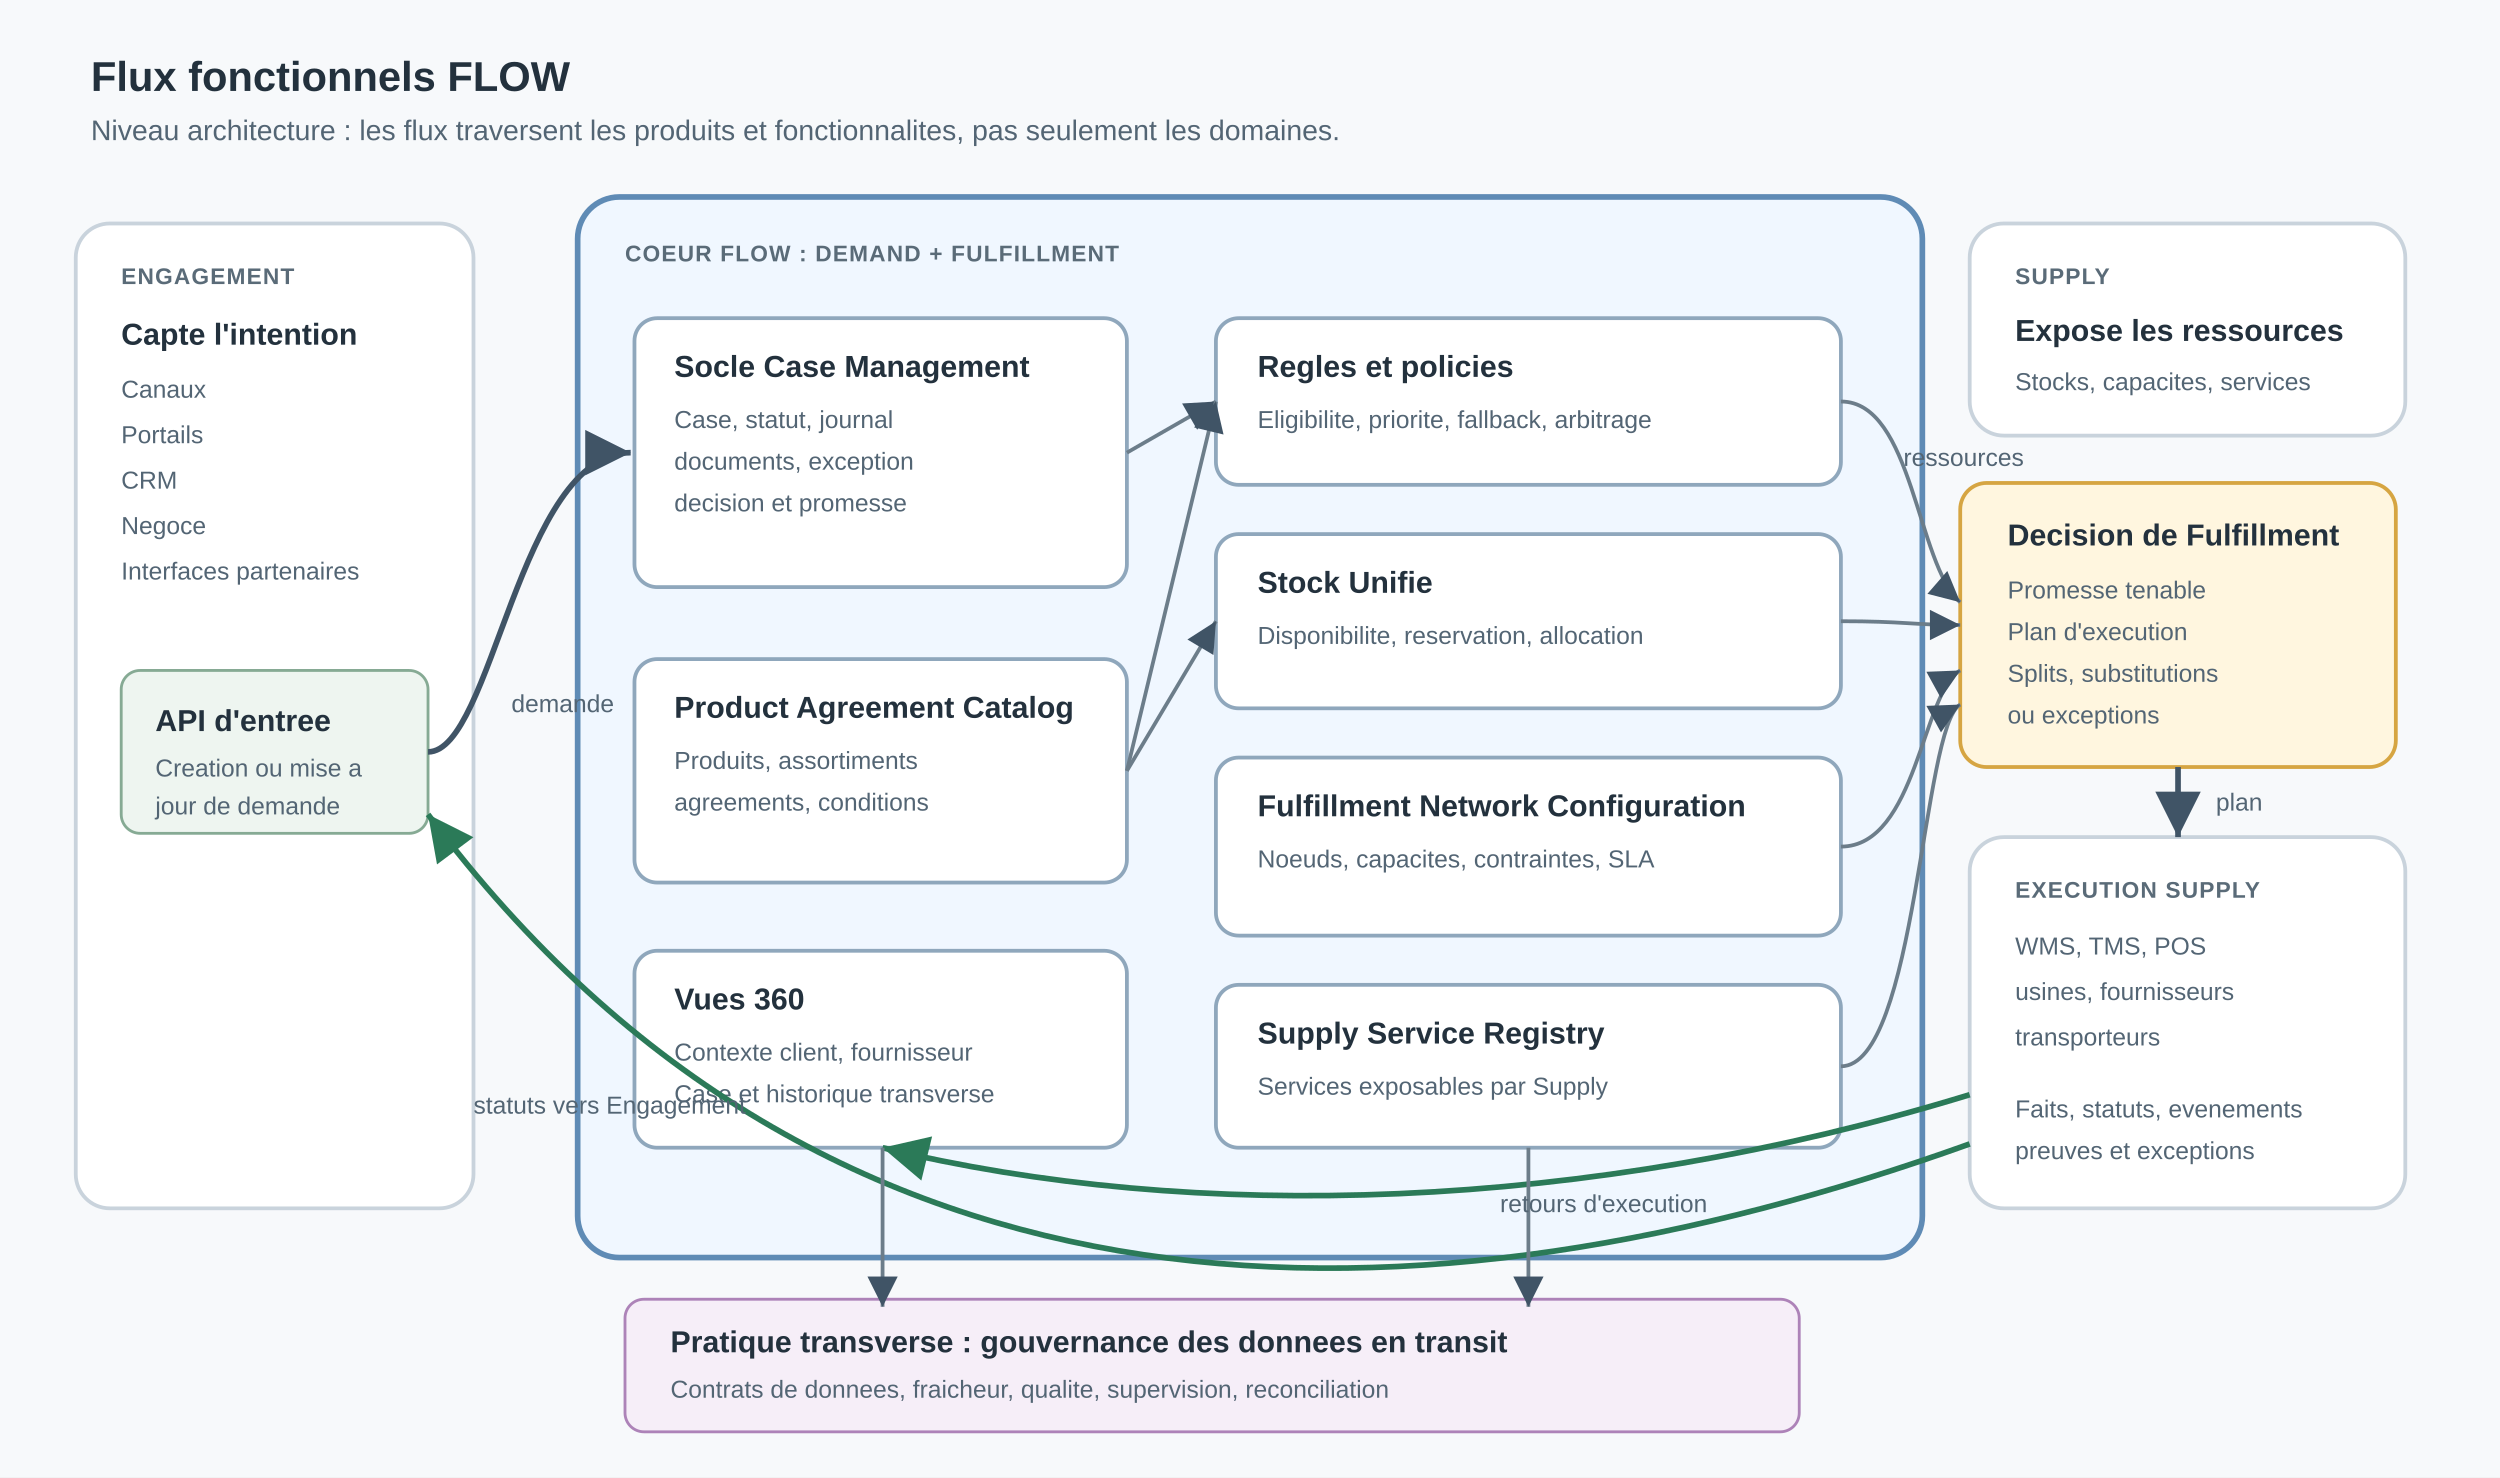
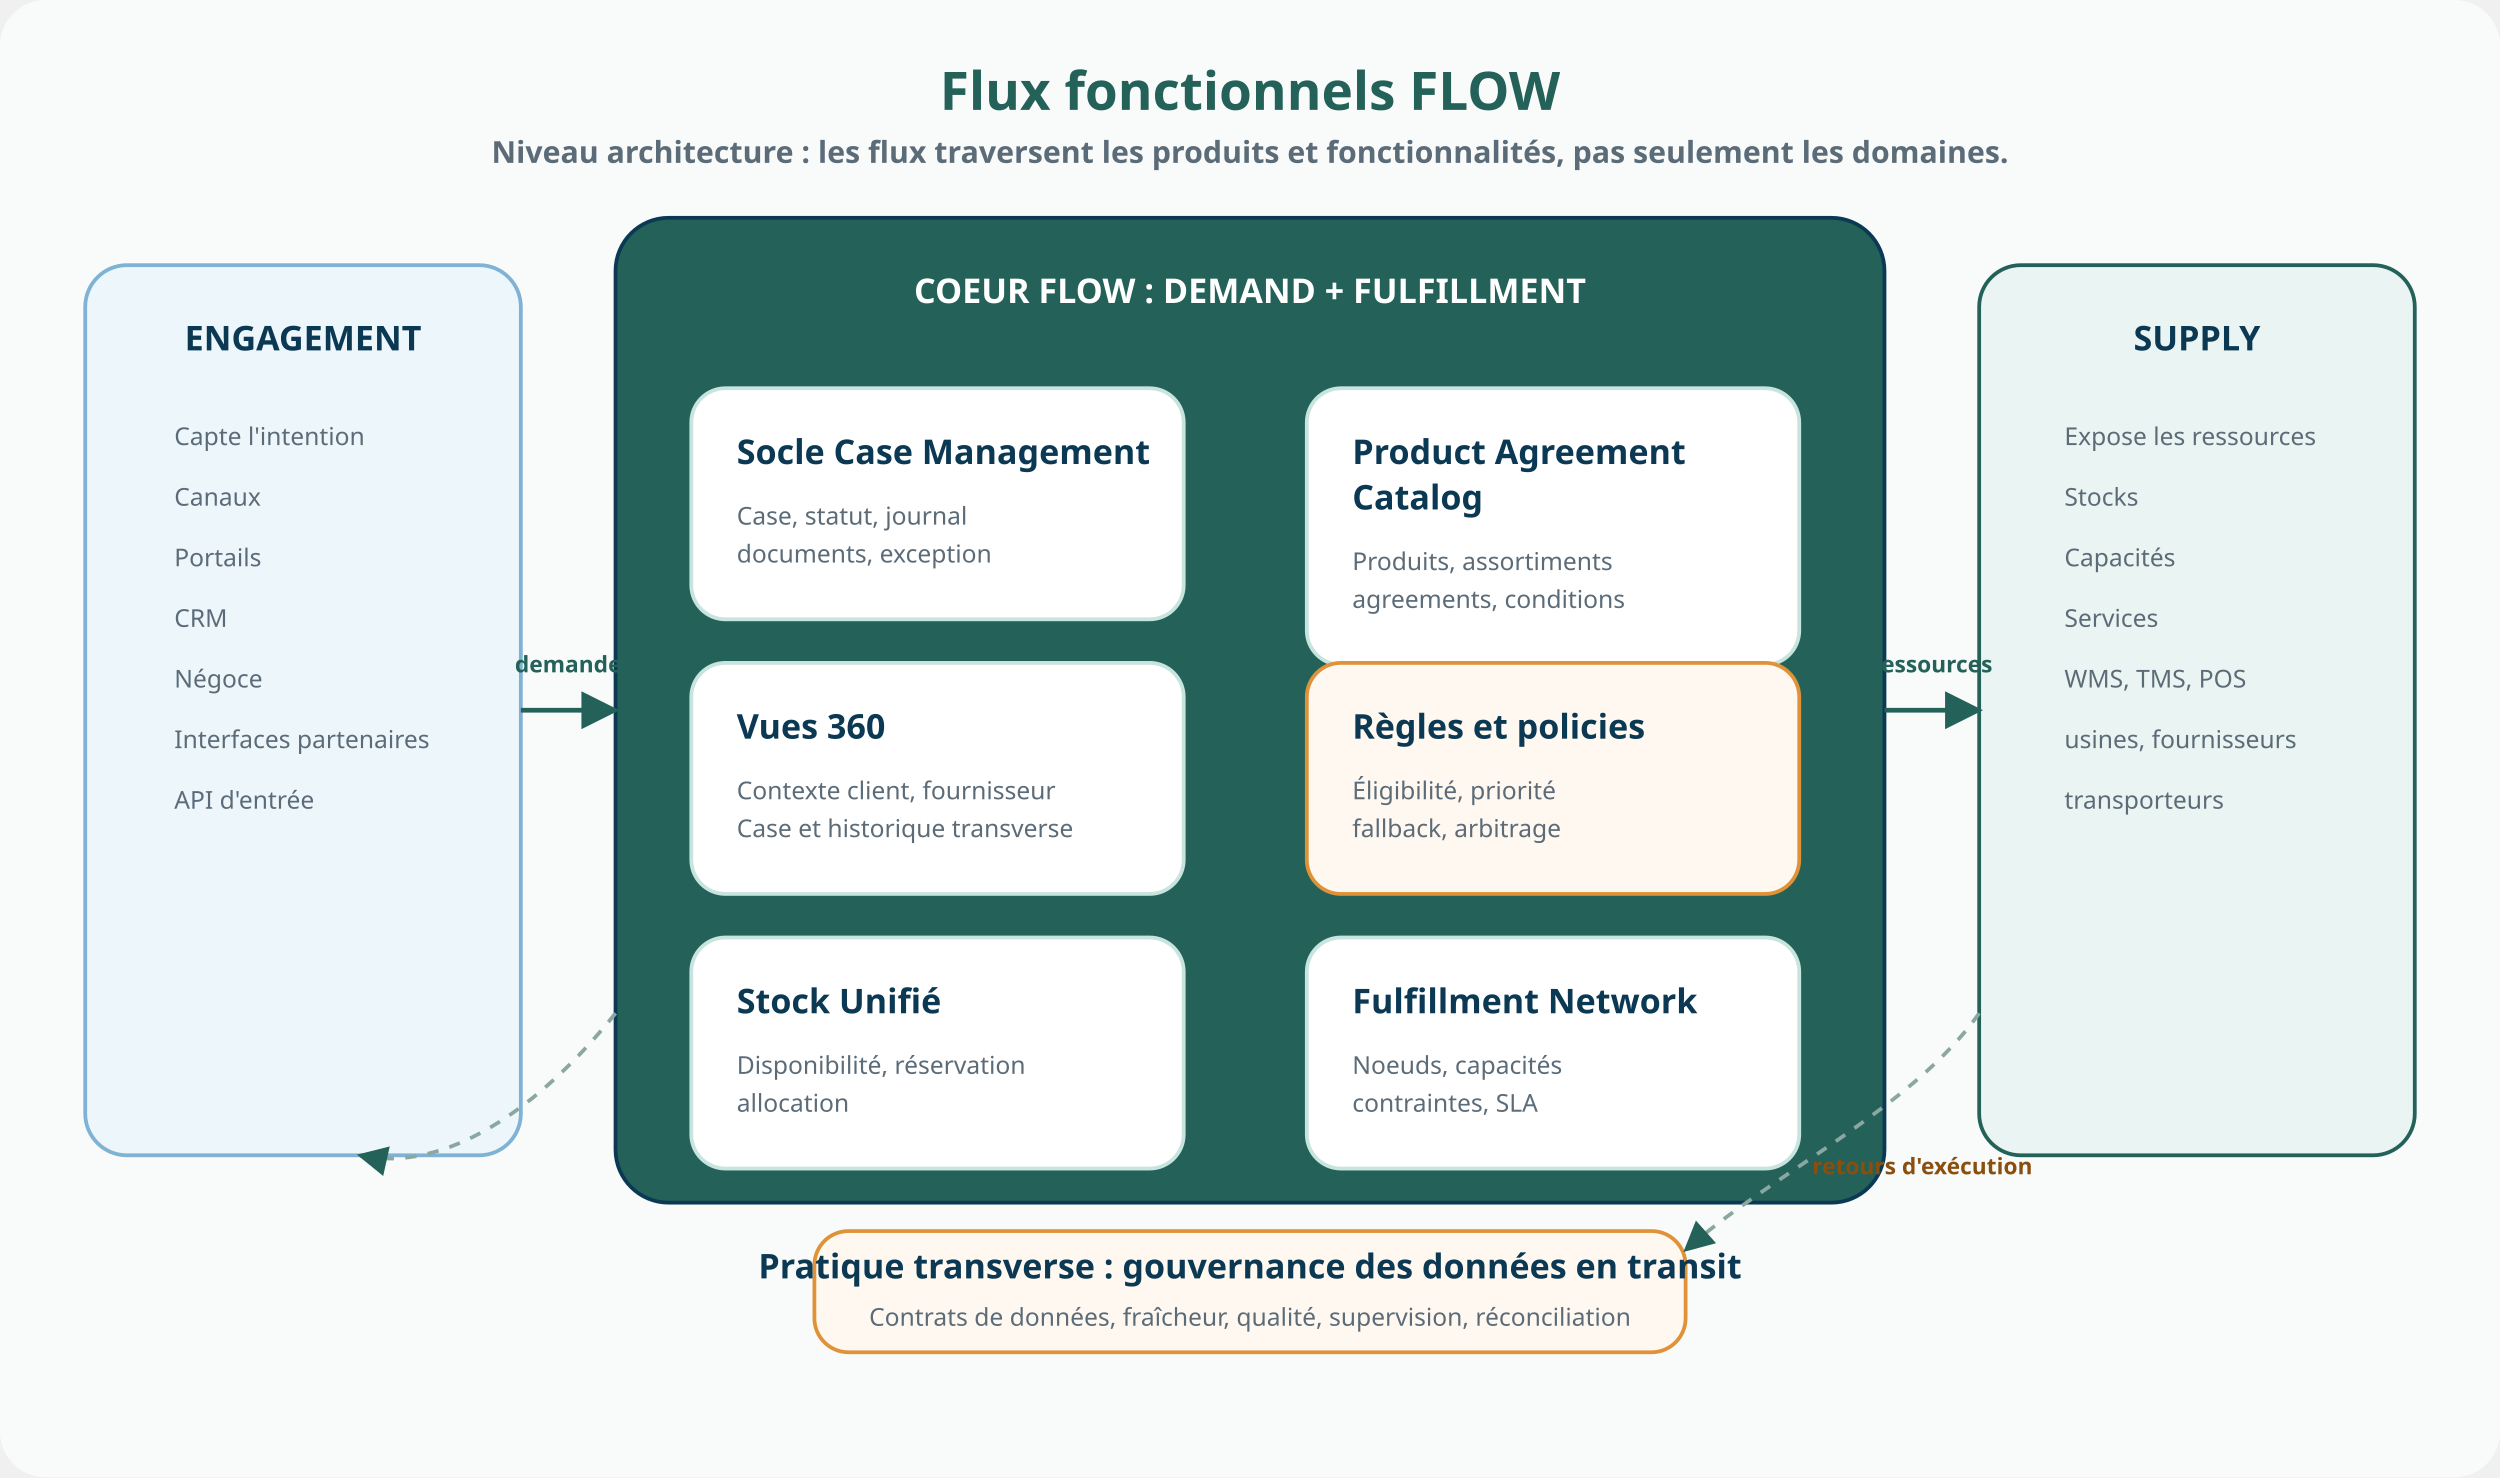
<svg xmlns="http://www.w3.org/2000/svg" width="1320" height="780" viewBox="0 0 1320 780" preserveAspectRatio="xMidYMid meet" role="img" aria-labelledby="title desc">
  <defs>
-     <marker id="arrow" markerWidth="12" markerHeight="12" refX="10" refY="6" orient="auto" markerUnits="strokeWidth">
-       <path d="M2,2 L10,6 L2,10 Z" fill="#405466" />
+     <style>
+       .bg{fill:#f8fbfa}.panel{fill:#fff;stroke:#c7e4de;stroke-width:2}.panelSoft{fill:#eaf4f2;stroke:#236159;stroke-width:2}.accent{fill:#fff8f0;stroke:#e09238;stroke-width:2}.amber{fill:#fff8f0;stroke:#e09238;stroke-width:2}.green{fill:#eaf4f2;stroke:#236159;stroke-width:2}.blue{fill:#edf6fb;stroke:#7fb2d4;stroke-width:2}.purple{fill:#f4f0fb;stroke:#a98bd3;stroke-width:2}.grey{fill:#f4f6f8;stroke:#cbd5e1;stroke-width:2}.red{fill:#fff0ef;stroke:#d98b7d;stroke-width:2}.core{fill:#236159;stroke:#0b3954;stroke-width:2}.dark{fill:#0b3954;stroke:#052437;stroke-width:2}.title{font:700 28px Aptos,Calibri,Segoe UI,sans-serif;fill:#236159}.subtitle{font:600 16px Aptos,Calibri,Segoe UI,sans-serif;fill:#5b6b78}.h{font:700 18px Aptos,Calibri,Segoe UI,sans-serif;fill:#0b3954}.hWhite{font:700 18px Aptos,Calibri,Segoe UI,sans-serif;fill:#fff}.txt{font:500 15px Aptos,Calibri,Segoe UI,sans-serif;fill:#1e293b}.small{font:500 13px Aptos,Calibri,Segoe UI,sans-serif;fill:#5b6b78}.smallWhite{font:500 13px Aptos,Calibri,Segoe UI,sans-serif;fill:#eaf4f2}.pill{fill:#eaf4f2;stroke:#c7e4de;stroke-width:1.5}.pillAccent{fill:#fff8f0;stroke:#e09238;stroke-width:1.5}.pillText{font:700 12px Aptos,Calibri,Segoe UI,sans-serif;fill:#0b3954}.pillAccentText{font:700 12px Aptos,Calibri,Segoe UI,sans-serif;fill:#8a4f0f}.arrow{stroke:#236159;stroke-width:2.5;fill:none;marker-end:url(#arrow)}.arrowAccent{stroke:#e09238;stroke-width:2.5;fill:none;marker-end:url(#arrowAccent)}.arrowSoft{stroke:#8aa7a1;stroke-width:2;fill:none;stroke-dasharray:6 6;marker-end:url(#arrow)}.dash{stroke-dasharray:6 6}.label{font:700 12px Aptos,Calibri,Segoe UI,sans-serif;fill:#236159}.labelAccent{font:700 12px Aptos,Calibri,Segoe UI,sans-serif;fill:#8a4f0f}.num{font:800 20px Aptos,Calibri,Segoe UI,sans-serif;fill:#e09238}
+     </style>
+     <marker id="arrow" viewBox="0 0 10 10" refX="9" refY="5" markerWidth="8" markerHeight="8" orient="auto-start-reverse">
+       <path d="M0,0 L10,5 L0,10 z" fill="#236159" />
    </marker>
-     <marker id="arrow-green" markerWidth="12" markerHeight="12" refX="10" refY="6" orient="auto" markerUnits="strokeWidth">
-       <path d="M2,2 L10,6 L2,10 Z" fill="#2b7a58" />
+     <marker id="arrowAccent" viewBox="0 0 10 10" refX="9" refY="5" markerWidth="8" markerHeight="8" orient="auto-start-reverse">
+       <path d="M0,0 L10,5 L0,10 z" fill="#e09238" />
    </marker>
-     <style>
-       .bg { fill: #f7f9fb; }
-       .domain { fill: #ffffff; stroke: #c9d3dc; stroke-width: 2; rx: 18; }
-       .flow-core { fill: #f0f7ff; stroke: #5f8bb5; stroke-width: 3; rx: 22; }
-       .product { fill: #ffffff; stroke: #8fa7bc; stroke-width: 2; rx: 12; }
-       .feature { fill: #eef5f0; stroke: #86aa94; stroke-width: 1.5; rx: 10; }
-       .decision { fill: #fff6df; stroke: #d6a542; stroke-width: 2; rx: 14; }
-       .data { fill: #f6eef8; stroke: #ad83b8; stroke-width: 1.5; rx: 10; }
-       .feedback { fill: none; stroke: #2b7a58; stroke-width: 3; marker-end: url(#arrow-green); }
-       .arrow { fill: none; stroke: #405466; stroke-width: 3; marker-end: url(#arrow); }
-       .thin { fill: none; stroke: #6c7d8a; stroke-width: 2; marker-end: url(#arrow); }
-       .label { font: 700 22px Arial, Helvetica, sans-serif; fill: #23313d; }
-       .sub { font: 400 15px Arial, Helvetica, sans-serif; fill: #536574; }
-       .small { font: 400 13px Arial, Helvetica, sans-serif; fill: #536574; }
-       .box-title { font: 700 16px Arial, Helvetica, sans-serif; fill: #23313d; }
-       .box-text { font: 400 13px Arial, Helvetica, sans-serif; fill: #536574; }
-       .badge { font: 700 12px Arial, Helvetica, sans-serif; fill: #5a6b78; letter-spacing: .6px; }
-     </style>
  </defs>
-   <rect class="bg" x="0" y="0" width="1320" height="780" />
-   <text class="label" x="48" y="48">Flux fonctionnels FLOW</text>
-   <text class="sub" x="48" y="74">Niveau architecture : les flux traversent les produits et fonctionnalites, pas seulement les domaines.</text>
-   <rect class="domain" x="40" y="118" width="210" height="520" />
-   <text class="badge" x="64" y="150">ENGAGEMENT</text>
-   <text class="box-title" x="64" y="182">Capte l'intention</text>
-   <text class="box-text" x="64" y="210">Canaux</text>
-   <text class="box-text" x="64" y="234">Portails</text>
-   <text class="box-text" x="64" y="258">CRM</text>
-   <text class="box-text" x="64" y="282">Negoce</text>
-   <text class="box-text" x="64" y="306">Interfaces partenaires</text>
-   <rect class="feature" x="64" y="354" width="162" height="86" />
-   <text class="box-title" x="82" y="386">API d'entree</text>
-   <text class="box-text" x="82" y="410">Creation ou mise a</text>
-   <text class="box-text" x="82" y="430">jour de demande</text>
-   <rect class="flow-core" x="305" y="104" width="710" height="560" />
-   <text class="badge" x="330" y="138">COEUR FLOW : DEMAND + FULFILLMENT</text>
-   <rect class="product" x="335" y="168" width="260" height="142" />
-   <text class="box-title" x="356" y="199">Socle Case Management</text>
-   <text class="box-text" x="356" y="226">Case, statut, journal</text>
-   <text class="box-text" x="356" y="248">documents, exception</text>
-   <text class="box-text" x="356" y="270">decision et promesse</text>
-   <rect class="product" x="335" y="348" width="260" height="118" />
-   <text class="box-title" x="356" y="379">Product Agreement Catalog</text>
-   <text class="box-text" x="356" y="406">Produits, assortiments</text>
-   <text class="box-text" x="356" y="428">agreements, conditions</text>
-   <rect class="product" x="335" y="502" width="260" height="104" />
-   <text class="box-title" x="356" y="533">Vues 360</text>
-   <text class="box-text" x="356" y="560">Contexte client, fournisseur</text>
-   <text class="box-text" x="356" y="582">Case et historique transverse</text>
-   <rect class="product" x="642" y="168" width="330" height="88" />
-   <text class="box-title" x="664" y="199">Regles et policies</text>
-   <text class="box-text" x="664" y="226">Eligibilite, priorite, fallback, arbitrage</text>
-   <rect class="product" x="642" y="282" width="330" height="92" />
-   <text class="box-title" x="664" y="313">Stock Unifie</text>
-   <text class="box-text" x="664" y="340">Disponibilite, reservation, allocation</text>
-   <rect class="product" x="642" y="400" width="330" height="94" />
-   <text class="box-title" x="664" y="431">Fulfillment Network Configuration</text>
-   <text class="box-text" x="664" y="458">Noeuds, capacites, contraintes, SLA</text>
-   <rect class="product" x="642" y="520" width="330" height="86" />
-   <text class="box-title" x="664" y="551">Supply Service Registry</text>
-   <text class="box-text" x="664" y="578">Services exposables par Supply</text>
-   <rect class="decision" x="1035" y="255" width="230" height="150" />
-   <text class="box-title" x="1060" y="288">Decision de Fulfillment</text>
-   <text class="box-text" x="1060" y="316">Promesse tenable</text>
-   <text class="box-text" x="1060" y="338">Plan d'execution</text>
-   <text class="box-text" x="1060" y="360">Splits, substitutions</text>
-   <text class="box-text" x="1060" y="382">ou exceptions</text>
-   <rect class="domain" x="1040" y="118" width="230" height="112" />
-   <text class="badge" x="1064" y="150">SUPPLY</text>
-   <text class="box-title" x="1064" y="180">Expose les ressources</text>
-   <text class="box-text" x="1064" y="206">Stocks, capacites, services</text>
-   <rect class="domain" x="1040" y="442" width="230" height="196" />
-   <text class="badge" x="1064" y="474">EXECUTION SUPPLY</text>
-   <text class="box-text" x="1064" y="504">WMS, TMS, POS</text>
-   <text class="box-text" x="1064" y="528">usines, fournisseurs</text>
-   <text class="box-text" x="1064" y="552">transporteurs</text>
-   <text class="box-text" x="1064" y="590">Faits, statuts, evenements</text>
-   <text class="box-text" x="1064" y="612">preuves et exceptions</text>
-   <rect class="data" x="330" y="686" width="620" height="70" />
-   <text class="box-title" x="354" y="714">Pratique transverse : gouvernance des donnees en transit</text>
-   <text class="box-text" x="354" y="738">Contrats de donnees, fraicheur, qualite, supervision, reconciliation</text>
-   <path class="arrow" d="M226 397 C260 397 274 239 333 239" />
-   <path class="thin" d="M595 239 L642 212" />
-   <path class="thin" d="M595 407 L642 212" />
-   <path class="thin" d="M595 407 L642 328" />
-   <path class="thin" d="M972 212 C1010 212 1012 298 1035 318" />
-   <path class="thin" d="M972 328 C1005 328 1010 330 1035 330" />
-   <path class="thin" d="M972 447 C1012 447 1015 365 1035 354" />
-   <path class="thin" d="M972 563 C1012 563 1015 383 1035 372" />
-   <path class="arrow" d="M1150 405 L1150 442" />
-   <path class="feedback" d="M1040 578 C838 640 630 646 466 606" />
-   <path class="feedback" d="M1040 604 C750 708 438 714 226 430" />
-   <path class="thin" d="M466 606 L466 690" />
-   <path class="thin" d="M807 606 L807 690" />
-   <text class="small" x="270" y="376">demande</text>
-   <text class="small" x="1005" y="246">ressources</text>
-   <text class="small" x="1170" y="428">plan</text>
-   <text class="small" x="792" y="640">retours d'execution</text>
-   <text class="small" x="250" y="588">statuts vers Engagement</text>
+   <rect class="bg" x="0" y="0" width="1320" height="780" rx="24" />
+   <text class="title" x="660" y="58" text-anchor="middle">Flux fonctionnels FLOW</text>
+   <text class="subtitle" x="660" y="86" text-anchor="middle">Niveau architecture : les flux traversent les produits et fonctionnalités, pas seulement les domaines.</text>
+   <rect class="blue" x="45" y="140" width="230" height="470" rx="22" />
+   <rect class="core" x="325" y="115" width="670" height="520" rx="28" />
+   <rect class="green" x="1045" y="140" width="230" height="470" rx="22" />
+   <text class="h" x="160" y="185" text-anchor="middle">ENGAGEMENT</text>
+   <text class="hWhite" x="660" y="160" text-anchor="middle">COEUR FLOW : DEMAND + FULFILLMENT</text>
+   <text class="h" x="1160" y="185" text-anchor="middle">SUPPLY</text>
+   <text class="small" x="92" y="235">Capte l'intention</text>
+   <text class="small" x="92" y="267">Canaux</text>
+   <text class="small" x="92" y="299">Portails</text>
+   <text class="small" x="92" y="331">CRM</text>
+   <text class="small" x="92" y="363">Négoce</text>
+   <text class="small" x="92" y="395">Interfaces partenaires</text>
+   <text class="small" x="92" y="427">API d'entrée</text>
+   <text class="small" x="1090" y="235">Expose les ressources</text>
+   <text class="small" x="1090" y="267">Stocks</text>
+   <text class="small" x="1090" y="299">Capacités</text>
+   <text class="small" x="1090" y="331">Services</text>
+   <text class="small" x="1090" y="363">WMS, TMS, POS</text>
+   <text class="small" x="1090" y="395">usines, fournisseurs</text>
+   <text class="small" x="1090" y="427">transporteurs</text>
+   <rect class="panel" x="365" y="205" width="260" height="122" rx="18" />
+   <text class="h" x="389" y="245">Socle Case Management</text>
+   <text class="small" x="389" y="277">Case, statut, journal</text>
+   <text class="small" x="389" y="297">documents, exception</text>
+   <rect class="panel" x="690" y="205" width="260" height="146" rx="18" />
+   <text class="h" x="714" y="245">Product Agreement</text>
+   <text class="h" x="714" y="269">Catalog</text>
+   <text class="small" x="714" y="301">Produits, assortiments</text>
+   <text class="small" x="714" y="321">agreements, conditions</text>
+   <rect class="panel" x="365" y="350" width="260" height="122" rx="18" />
+   <text class="h" x="389" y="390">Vues 360</text>
+   <text class="small" x="389" y="422">Contexte client, fournisseur</text>
+   <text class="small" x="389" y="442">Case et historique transverse</text>
+   <rect class="accent" x="690" y="350" width="260" height="122" rx="18" />
+   <text class="h" x="714" y="390">Règles et policies</text>
+   <text class="small" x="714" y="422">Éligibilité, priorité</text>
+   <text class="small" x="714" y="442">fallback, arbitrage</text>
+   <rect class="panel" x="365" y="495" width="260" height="122" rx="18" />
+   <text class="h" x="389" y="535">Stock Unifié</text>
+   <text class="small" x="389" y="567">Disponibilité, réservation</text>
+   <text class="small" x="389" y="587">allocation</text>
+   <rect class="panel" x="690" y="495" width="260" height="122" rx="18" />
+   <text class="h" x="714" y="535">Fulfillment Network</text>
+   <text class="small" x="714" y="567">Noeuds, capacités</text>
+   <text class="small" x="714" y="587">contraintes, SLA</text>
+   <rect class="amber" x="430" y="650" width="460" height="64" rx="18" />
+   <text class="h" x="660" y="675" text-anchor="middle">Pratique transverse : gouvernance des données en transit</text>
+   <text class="small" x="660" y="700" text-anchor="middle">Contrats de données, fraîcheur, qualité, supervision, réconciliation</text>
+   <path class="arrow" d="M275 375 L325 375" />
+   <path class="arrow" d="M995 375 L1045 375" />
+   <path class="arrowSoft" d="M1045 535 C1010 585 935 620 890 660" />
+   <path class="arrowSoft" d="M325 535 C285 585 235 620 190 610" />
+   <text class="label" x="300" y="355" text-anchor="middle">demande</text>
+   <text class="label" x="1020" y="355" text-anchor="middle">ressources</text>
+   <text class="labelAccent" x="1015" y="620" text-anchor="middle">retours d'exécution</text>
</svg>
